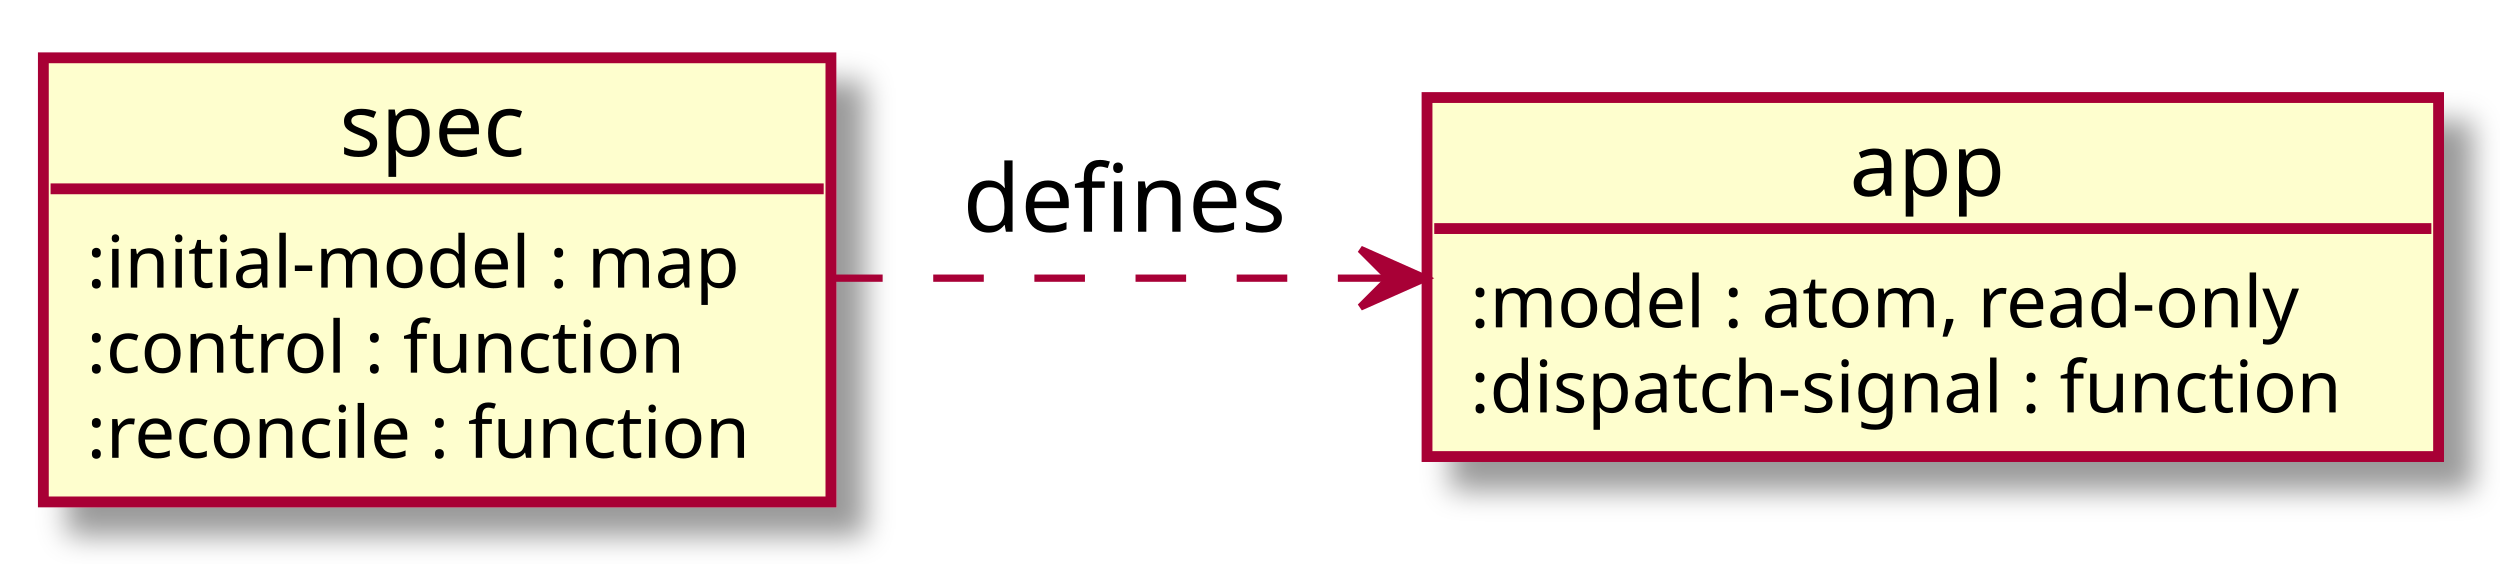
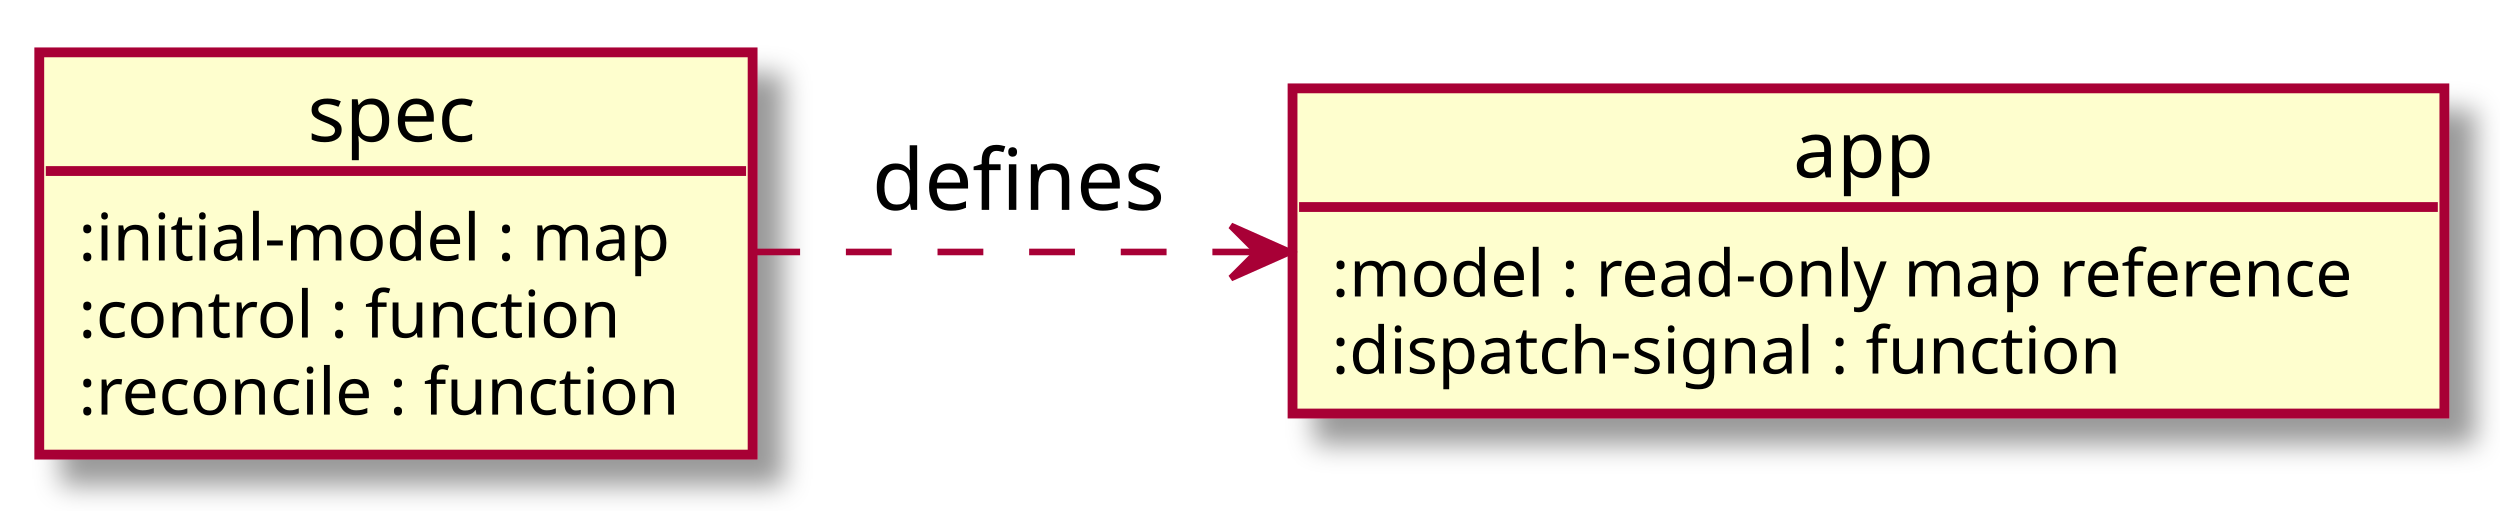
- <svg xmlns="http://www.w3.org/2000/svg" height="78px" style="width:346px;height:78px;" version="1.1" viewBox="0 0 346 78" width="346px">
+ <svg xmlns="http://www.w3.org/2000/svg" height="78px" style="width:382px;height:78px;" version="1.1" viewBox="0 0 382 78" width="382px">
  <defs>
    <filter height="300%" id="f1" width="300%" x="-1" y="-1">
      <feGaussianBlur result="blurOut" stdDeviation="2.0" />
      <feColorMatrix in="blurOut" result="blurOut2" type="matrix" values="0 0 0 0 0 0 0 0 0 0 0 0 0 0 0 0 0 0 .4 0" />
      <feOffset dx="4.0" dy="4.0" in="blurOut2" result="blurOut3" />
      <feBlend in="SourceGraphic" in2="blurOut3" mode="normal" />
    </filter>
  </defs>
  <g>
    <rect fill="#FEFECE" filter="url(#f1)" height="61.465" style="stroke: #A80036; stroke-width: 1.5;" width="109" x="6" y="8" />
    <text fill="#000000" font-family="sans-serif" font-size="12" lengthAdjust="spacingAndGlyphs" textLength="27" x="47" y="21.602">spec</text>
    <line style="stroke: #A80036; stroke-width: 1.5;" x1="7" x2="114" y1="26.133" y2="26.133" />
    <text fill="#000000" font-family="sans-serif" font-size="10" lengthAdjust="spacingAndGlyphs" textLength="97" x="12" y="39.801">:initial-model : map</text>
    <text fill="#000000" font-family="sans-serif" font-size="10" lengthAdjust="spacingAndGlyphs" textLength="86" x="12" y="51.578">:control : function</text>
    <text fill="#000000" font-family="sans-serif" font-size="10" lengthAdjust="spacingAndGlyphs" textLength="96" x="12" y="63.355">:reconcile : function</text>
-     <rect fill="#FEFECE" filter="url(#f1)" height="49.688" style="stroke: #A80036; stroke-width: 1.5;" width="140" x="197.5" y="13.5" />
-     <text fill="#000000" font-family="sans-serif" font-size="12" lengthAdjust="spacingAndGlyphs" textLength="23" x="256" y="27.102">app</text>
-     <line style="stroke: #A80036; stroke-width: 1.5;" x1="198.5" x2="336.5" y1="31.633" y2="31.633" />
-     <text fill="#000000" font-family="sans-serif" font-size="10" lengthAdjust="spacingAndGlyphs" textLength="121" x="203.5" y="45.301">:model : atom, read-only</text>
+     <rect fill="#FEFECE" filter="url(#f1)" height="49.688" style="stroke: #A80036; stroke-width: 1.5;" width="176" x="197.5" y="13.5" />
+     <text fill="#000000" font-family="sans-serif" font-size="12" lengthAdjust="spacingAndGlyphs" textLength="23" x="274" y="27.102">app</text>
+     <line style="stroke: #A80036; stroke-width: 1.5;" x1="198.5" x2="372.5" y1="31.633" y2="31.633" />
+     <text fill="#000000" font-family="sans-serif" font-size="10" lengthAdjust="spacingAndGlyphs" textLength="164" x="203.5" y="45.301">:model : read-only map reference</text>
    <text fill="#000000" font-family="sans-serif" font-size="10" lengthAdjust="spacingAndGlyphs" textLength="128" x="203.5" y="57.078">:dispatch-signal : function</text>
-     <path d="M115.158,38.5 C138.74,38.5 166.711,38.5 192.209,38.5 " fill="none" style="stroke: #A80036; stroke-width: 1.0; stroke-dasharray: 7.0,7.0;" />
-     <polygon fill="#A80036" points="197.274,38.5,188.274,34.5,192.274,38.5,188.274,42.5,197.274,38.5" style="stroke: #A80036; stroke-width: 1.0;" />
+     <path d="M115.253,38.5 C138.302,38.5 165.787,38.5 191.878,38.5 " fill="none" style="stroke: #A80036; stroke-width: 1.0; stroke-dasharray: 7.0,7.0;" />
+     <polygon fill="#A80036" points="197.075,38.5,188.075,34.5,192.075,38.5,188.075,42.5,197.075,38.5" style="stroke: #A80036; stroke-width: 1.0;" />
    <text fill="#000000" font-family="sans-serif" font-size="13" lengthAdjust="spacingAndGlyphs" textLength="46" x="133.25" y="32.068">defines</text>
  </g>
</svg>
